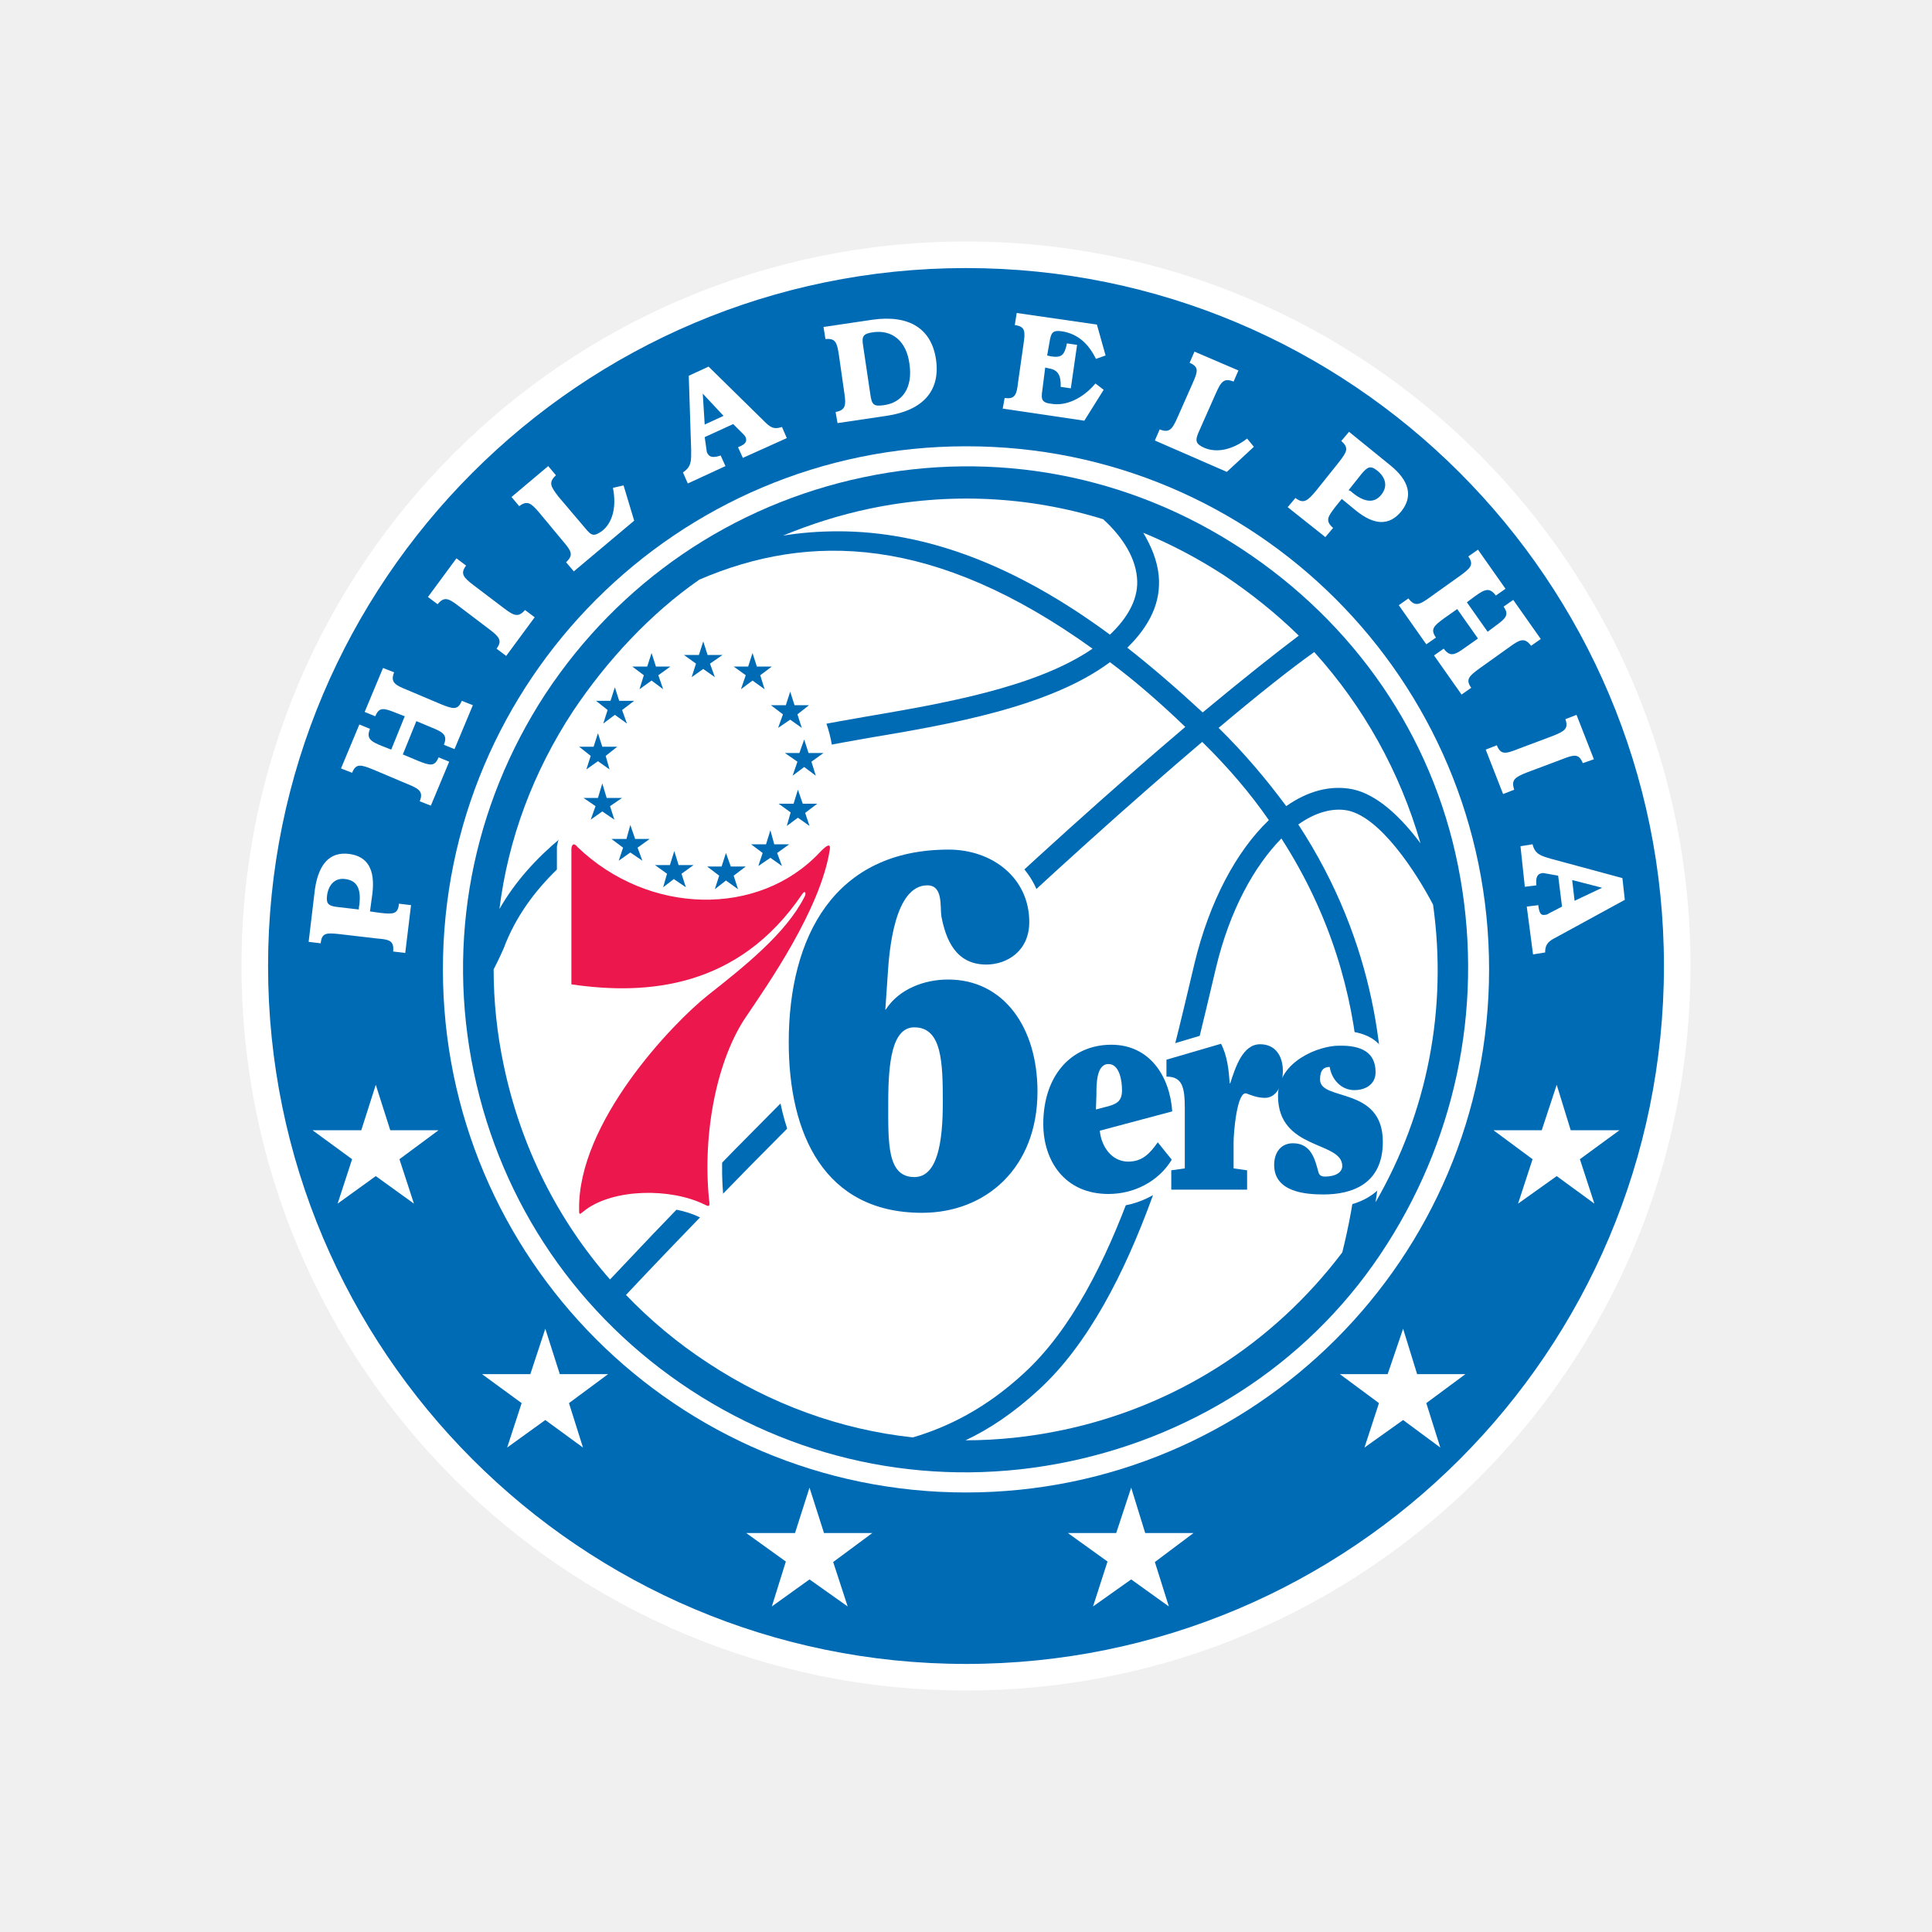
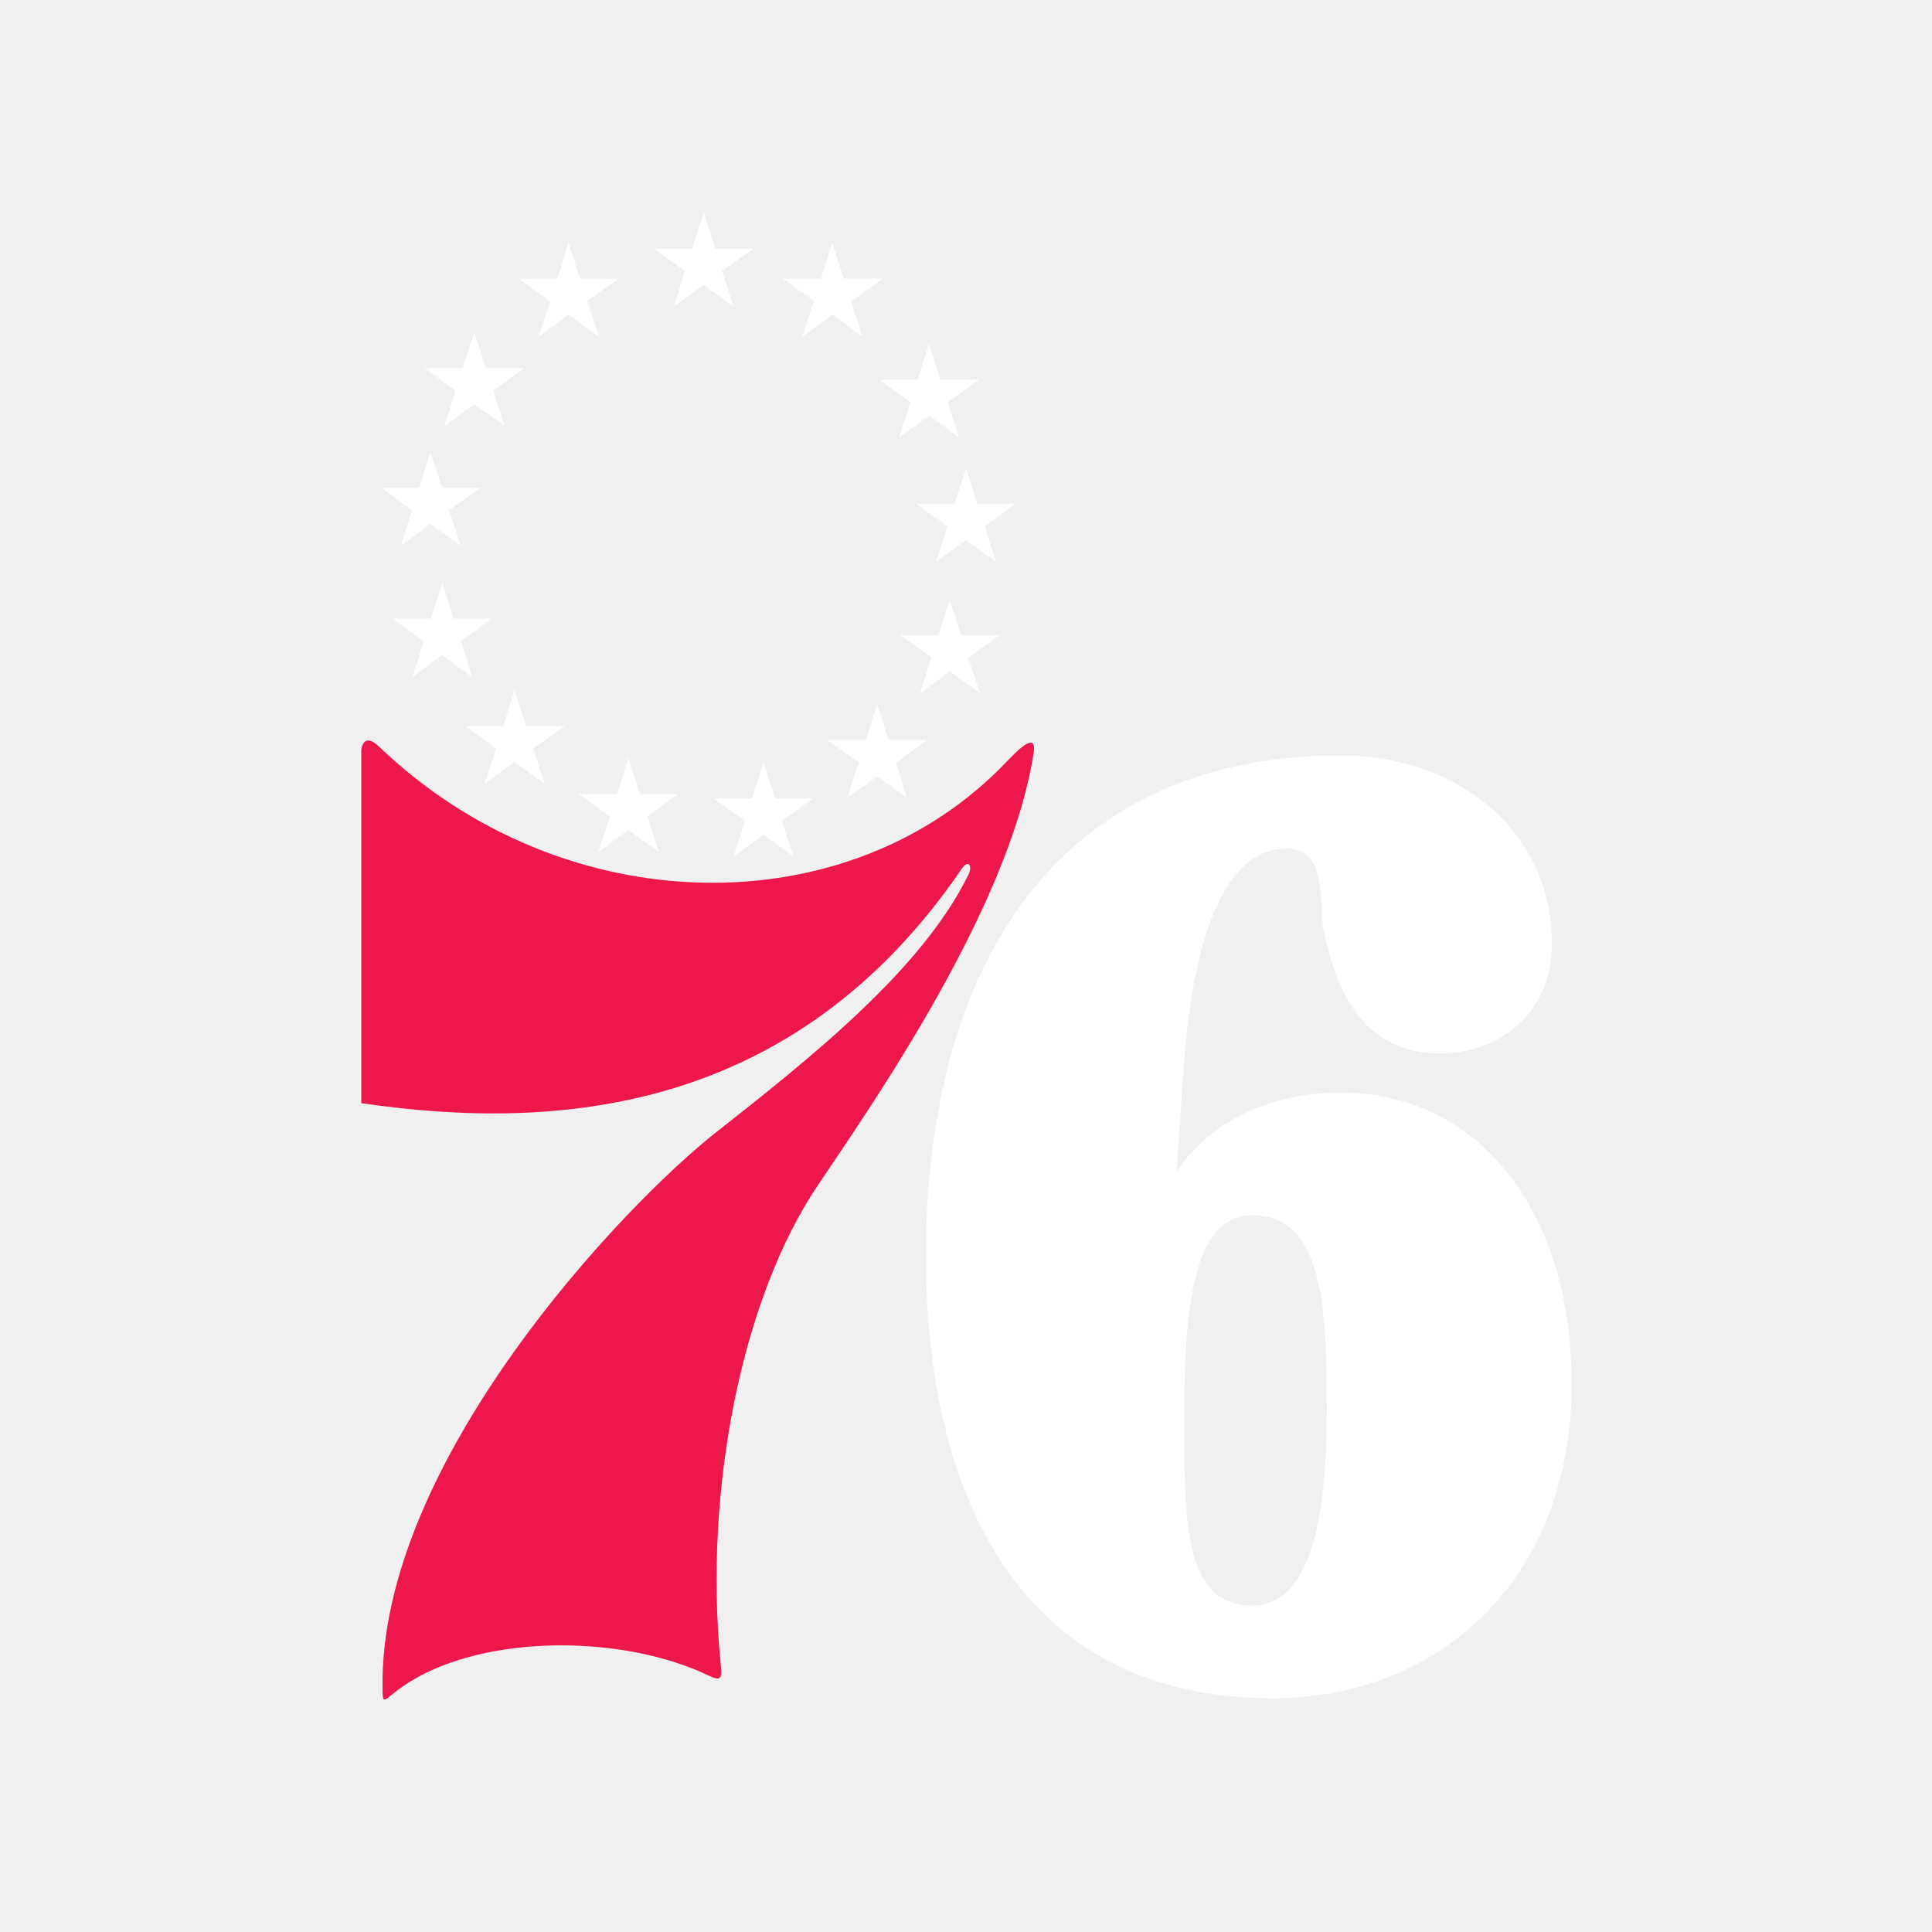
- <svg xmlns="http://www.w3.org/2000/svg" version="1.1" id="Layer_1" x="0px" y="0px" viewBox="0 0 400 400" style="enable-background:new 0 0 400 400;" xml:space="preserve">
-   <style type="text/css">
- 	.st0{fill:#FFFFFF;}
- 	.st1{fill:#006BB5;}
- 	.st2{fill:#EC174C;}
- </style>
-   <g>
-     <path class="st0" d="M350,200c0,82.9-67.1,150-150,150S50,282.9,50,200S117.1,50,200,50S350,117.1,350,200" />
-     <path class="st1" d="M344.5,200c0,79.8-64.7,144.5-144.5,144.5c-79.8,0-144.5-64.8-144.5-144.5S120.2,55.5,200,55.5   S344.5,120.2,344.5,200" />
-     <g>
-       <polygon class="st0" points="77.8,224.6 80.8,234 90.8,234 82.7,240 85.7,249.2 77.8,243.5 69.9,249.2 72.9,240 64.7,234     74.8,234   " />
-       <polygon class="st0" points="322.3,224.6 325.2,234 335.3,234 327.1,240 330.1,249.2 322.3,243.5 314.3,249.2 317.3,240     309.2,234 319.2,234   " />
-       <polygon class="st0" points="112.9,275.1 115.9,284.5 125.9,284.5 117.8,290.5 120.7,299.7 112.9,294 105,299.7 108,290.5     99.8,284.5 109.8,284.5   " />
-       <polygon class="st0" points="290.5,275.1 293.4,284.5 303.4,284.5 295.3,290.5 298.2,299.7 290.5,294 282.5,299.7 285.5,290.5     277.4,284.5 287.3,284.5   " />
-       <polygon class="st0" points="167.6,308 170.6,317.4 180.6,317.4 172.5,323.4 175.5,332.6 167.6,327 159.8,332.6 162.7,323.3     154.5,317.4 164.6,317.4   " />
-       <polygon class="st0" points="234.2,308 237.1,317.4 247.1,317.4 239.1,323.4 242,332.6 234.2,327 226.3,332.6 229.3,323.3     221.1,317.4 231.1,317.4   " />
-     </g>
-     <path class="st0" d="M308.3,200.7c0,59.8-48.5,108.3-108.3,108.3S91.7,260.5,91.7,200.7S140.2,92.4,200,92.4   C259.8,92.3,308.3,140.8,308.3,200.7" />
-     <path class="st1" d="M98.1,222c5.7,27.3,21.7,50.6,44.9,65.8s51,20.5,78.3,14.8c27.2-5.7,50.9-21.5,65.8-44.9   c14.9-23.3,20.2-51.1,14.8-78.3c-5.4-27.3-21.6-50.5-44.9-65.8s-51.1-20.5-78.2-14.8c-27.2,5.7-50.6,21.7-65.9,44.9   C97.7,167,92.4,194.8,98.1,222" />
-     <g>
-       <path class="st0" d="M235.4,119.6c0.4,4-1.6,8-5.6,11.8C210.3,117,191.7,110,173.5,110c-3.9,0-7.8,0.3-11.4,0.9    c5.8-2.4,11.8-4.3,18-5.6c16.3-3.4,32.8-2.6,48.3,2.2C231.7,110.5,235,114.8,235.4,119.6" />
-       <path class="st0" d="M215.1,287.7c20.5-18.8,30-59.2,35.7-83.3l0.9-3.8c2.9-12.3,8.1-21.4,13.6-27c20.6,32,17.8,65,12.6,85.7    c-14.3,18.9-34.6,31.9-58,36.8c-6.7,1.4-13.4,2.1-20,2.1C204.8,295.9,209.9,292.5,215.1,287.7" />
-       <path class="st0" d="M252.3,150.7c8.3-7,15-12.3,19.8-15.7c10.2,11.3,17.7,24.7,22,39.6c-3.8-5.1-8.8-10.1-14.1-11.2    c-4.6-0.9-9.3,0.4-13.7,3.5C262.3,161.5,257.7,156,252.3,150.7" />
-       <path class="st0" d="M104.3,196.3c9.5-25.4,44.2-35.9,57.3-39.7l0.5-0.2c4.3-1.3,10.4-2.3,17.6-3.6c16.8-2.8,37.6-6.4,50.1-15.7    c5.1,3.8,10.3,8.3,15.6,13.4c-28.4,24.1-72.3,64.6-119.1,114.4c-10.9-12.4-18.5-27.6-22-44.3c-1.4-6.6-2.1-13.3-2.1-19.9    C103.5,198.2,104.3,196.3,104.3,196.3" />
-       <path class="st0" d="M249,147.5c-5.3-4.9-10.5-9.4-15.6-13.4c4.8-4.7,7-9.6,6.5-14.9c-0.3-3.2-1.6-6.2-3.2-8.9    c5.8,2.4,11.3,5.3,16.7,8.8c5.7,3.8,10.9,8,15.5,12.5C264,135.3,257.3,140.6,249,147.5" />
-       <path class="st0" d="M226.2,134.3c-11.8,8.1-31.3,11.4-47.1,14.1c-7.3,1.3-13.5,2.3-18.1,3.7l-0.5,0.2    c-12.5,3.8-44.1,13.2-57.1,35.9c1.8-14.5,7-28.4,15.2-40.9c7-10.5,16.1-20.3,26.2-27.3C167.6,110.2,193.5,110.8,226.2,134.3" />
-       <path class="st0" d="M279,167.8c6.8,1.4,14.2,12.8,17.7,19.5c3,21.4-1.1,42.9-11.9,61.6c0.5-3.3,0.9-6.8,1.2-10.4    c1.4-18.3-1.1-43.2-17.2-67.8C272.3,168.2,275.9,167.2,279,167.8" />
-     </g>
-     <path class="st0" d="M248.9,153.6c5.4,5.3,10,10.7,13.8,16.2c-6.7,6.4-12.3,16.8-15.4,29.7l-0.9,3.8c-5.6,23.6-14.9,63.2-34.4,81   c-8,7.4-15.9,11.2-23,13.3c-15-1.6-29.5-6.9-42.4-15.4c-6.3-4.1-12-8.9-17-14.1C176.9,217.9,220.9,177.4,248.9,153.6" />
-     <path class="st0" d="M226.9,229.6l2.7-0.7c1.6-0.5,2.7-1,2.7-3.3c0-1.9-0.5-5.4-2.8-5.4c-2.5,0-2.5,4.1-2.5,6.4L226.9,229.6   L226.9,229.6z" />
-     <path class="st0" d="M195.2,228.2c0-8.3-0.3-15.5-5.9-15.5c-4.6,0-5.4,7.2-5.4,15.5c0,8.3-0.3,15.5,5.4,15.5   C194.1,243.7,195.2,236.5,195.2,228.2" />
-     <path class="st0" d="M226.9,229.6l2.7-0.7c1.6-0.5,2.7-1,2.7-3.3c0-1.9-0.5-5.4-2.8-5.4c-2.5,0-2.5,4.1-2.5,6.4L226.9,229.6   L226.9,229.6z" />
-     <path class="st0" d="M183.2,209.1L183.2,209.1L183.2,209.1c2.8-4.2,8-6.2,13-6.2c11.4,0,18.5,9.9,18.5,23.1   c0,15.7-10.7,25.1-23.9,25.1c-20.3,0-27.6-16.4-27.6-35.3c0-21.9,9.5-39.9,33.1-39.9c9.2,0,16.7,5.9,16.7,15c0,5.9-4.6,8.8-8.9,8.8   c-6.4,0-8.4-5.3-9.3-10c-0.4-2,0.4-6.4-2.9-6.4c-6.9,0-8,13.4-8.2,18.4L183.2,209.1z" />
-     <path class="st0" d="M195.2,228.2c0-8.3-0.3-15.5-5.9-15.5c-4.6,0-5.4,7.2-5.4,15.5c0,8.3-0.3,15.5,5.4,15.5   C194.1,243.7,195.2,236.5,195.2,228.2" />
-     <g>
-       <path class="st0" d="M72.3,176.8c3.8,0.5,5.4,3.2,4.8,8.2l-0.5,3.7l2.1,0.3c2.7,0.3,3.7,0.3,3.9-1.9l2.5,0.3l-1.2,9.9l-2.5-0.3    c0.2-2.2-0.7-2.5-3.4-2.7l-7.7-0.9c-2.7-0.3-3.7-0.3-3.9,1.9l-2.5-0.3l1.3-10.9C66,178.7,68.4,176.3,72.3,176.8z M74.4,187.3    c0.4-3.3-0.5-5-2.9-5.3c-2-0.3-3.5,1-3.8,3.5c-0.2,1.7,0.4,2.1,2.3,2.3l4.3,0.5C74.3,187.9,74.3,187.7,74.4,187.3z" />
-       <path class="st0" d="M86.9,165.9c0.8-2-0.1-2.6-2.6-3.6l-7.1-3c-2.5-1-3.5-1.3-4.3,0.7l-2.3-0.9l3.8-9.1l2.2,0.9    c-0.8,2,0.1,2.6,2.6,3.6l1.8,0.7l2.8-6.9l-1.8-0.7c-2.5-1-3.5-1.3-4.3,0.7l-2.2-0.9l3.8-9.1l2.3,0.9c-0.8,2,0.1,2.6,2.6,3.6l7.1,3    c2.5,1,3.5,1.3,4.3-0.7l2.3,0.9l-3.8,9.1l-2.2-0.9c0.8-2-0.1-2.6-2.6-3.6l-3.1-1.3l-2.8,6.9l3.1,1.3c2.5,1,3.5,1.3,4.3-0.7    l2.2,0.9l-3.8,9.1L86.9,165.9z" />
-       <path class="st0" d="M96.5,117.1c-1.3,1.7-0.5,2.5,1.6,4.1l6.2,4.7c2.1,1.6,3,2,4.4,0.4l2,1.5l-5.9,8l-2-1.5    c1.3-1.7,0.5-2.5-1.6-4.1l-6.2-4.7c-2.1-1.6-3-2.1-4.4-0.4l-2-1.5l5.9-8L96.5,117.1z" />
-       <path class="st0" d="M118.8,118.3l-1.6-1.9c1.6-1.5,1.1-2.3-0.6-4.3l-4.9-5.9c-1.7-2-2.5-2.7-4.2-1.4l-1.6-1.9l7.6-6.4l1.6,1.9    c-1.6,1.5-1.1,2.3,0.5,4.4l5.6,6.6c1.3,1.6,1.8,1.7,3.5,0.5c2.1-1.7,3-4.9,2.2-8.9l2.2-0.5l2.2,7.3L118.8,118.3z" />
-       <path class="st0" d="M142.4,100.1l-1-2.3c1.8-1.2,1.7-2.4,1.7-4.6l-0.5-15.4l4.1-1.9l11.4,11.2c1.3,1.3,2,1.9,3.8,1.3l1,2.3    l-9.1,4.1l-1-2.2c0.1,0,0.1-0.1,0.2-0.1c1.3-0.5,1.7-1.1,1.4-1.9c-0.1-0.3-0.3-0.5-0.5-0.7l-2.1-2.1l-5.9,2.7l0.4,2.8    c0,0.2,0.1,0.5,0.2,0.6c0.4,0.8,1.3,0.9,2.7,0.4l1,2.2L142.4,100.1z M149.8,86.1l-4.3-4.6l0.4,6.4L149.8,86.1z" />
-       <path class="st0" d="M173,85.3c2.1-0.4,2.2-1.4,1.8-4l-1.1-7.7c-0.4-2.7-0.7-3.6-2.8-3.4l-0.4-2.5l10.1-1.5    c7.7-1.1,12.3,1.9,13.2,8.3c0.9,6.4-2.7,10.5-10.3,11.6l-10.1,1.5L173,85.3z M180.2,81.7c0.3,2,0.6,2.5,2.7,2.2    c4-0.5,6.1-3.7,5.4-8.5c-0.6-4.8-3.6-7.2-7.6-6.6c-2.1,0.3-2.3,0.9-2,2.8L180.2,81.7z" />
-       <path class="st0" d="M208,82.4c2.2,0.3,2.5-0.7,2.8-3.4l1.1-7.7c0.4-2.7,0.4-3.7-1.8-4l0.4-2.5l16.6,2.4l1.8,6.4l-2,0.7    c-1.6-3.3-3.9-5.2-7-5.7c-2-0.3-2.3,0.3-2.6,2.2l-0.5,2.8l0.9,0.2c2.1,0.3,2.7-0.3,3.2-2.7l2.1,0.3l-1.3,9l-2.1-0.3    c0.1-2.4-0.6-3.5-2.3-3.8l-0.9-0.2l-0.6,4.7c-0.3,1.9-0.1,2.6,1.9,2.8c2.9,0.5,6.4-1,9.1-4.2l1.7,1.3l-4,6.4l-16.9-2.5L208,82.4z" />
-       <path class="st0" d="M239.1,91.2l1-2.3c2,0.8,2.6,0,3.7-2.5l3.1-7c1.1-2.5,1.4-3.4-0.6-4.3l1-2.3l9.1,3.9l-1,2.3    c-2-0.8-2.6,0-3.7,2.5l-3.5,7.9c-0.8,1.8-0.7,2.5,1.1,3.3c2.5,1.1,5.8,0.5,8.9-1.9l1.4,1.7l-5.6,5.2L239.1,91.2z" />
-       <path class="st0" d="M290.1,105.9c-2.5,3-5.6,2.9-9.5-0.3l-2.8-2.3l-1.3,1.6c-1.6,2.1-2.2,2.9-0.5,4.4l-1.6,1.9l-7.8-6.2l1.6-1.9    c1.7,1.3,2.5,0.6,4.2-1.4l4.8-6c1.6-2.1,2.2-2.9,0.5-4.4l1.6-1.9l8.5,6.9C291.8,99.5,292.6,102.8,290.1,105.9z M280,102    c2.6,2.1,4.6,2.2,6,0.4c1.3-1.6,1-3.5-0.9-5c-1.4-1.1-2-0.7-3.2,0.7l-2.7,3.4C279.6,101.6,279.8,101.8,280,102z" />
-       <path class="st0" d="M291.6,123.9c1.3,1.7,2.2,1.4,4.4-0.2l6.3-4.5c2.2-1.6,2.9-2.3,1.7-4l2-1.4l5.7,8.1l-2,1.4    c-1.3-1.7-2.2-1.4-4.4,0.2l-1.6,1.2l4.3,6.1l1.6-1.2c2.2-1.6,2.9-2.3,1.7-4l2-1.4l5.7,8.1l-2,1.4c-1.3-1.7-2.2-1.4-4.4,0.2    l-6.3,4.5c-2.2,1.6-2.9,2.3-1.7,4l-2,1.4l-5.7-8.1l2-1.4c1.3,1.7,2.2,1.4,4.4-0.2l2.7-1.9l-4.3-6.1l-2.7,1.9    c-2.2,1.6-2.9,2.3-1.7,4l-2,1.4l-5.7-8.1L291.6,123.9z" />
-       <path class="st0" d="M327.7,158c-0.8-2-1.8-1.8-4.3-0.8l-7.2,2.7c-2.5,1-3.4,1.5-2.7,3.6l-2.3,0.9l-3.6-9.2l2.3-0.9    c0.8,2,1.8,1.8,4.3,0.8l7.2-2.7c2.5-1,3.4-1.5,2.7-3.5l2.3-0.9l3.6,9.2L327.7,158z" />
-       <path class="st0" d="M314.8,175.2l2.5-0.4c0.5,2.1,1.8,2.4,3.8,3l14.8,4l0.5,4.5l-14.1,7.7c-1.6,0.8-2.4,1.4-2.4,3.2l-2.5,0.4    l-1.3-9.9l2.4-0.3c0,0.1,0,0.2,0,0.2c0.2,1.4,0.5,2,1.4,1.8c0.3,0,0.5-0.1,0.8-0.3l2.7-1.4l-0.8-6.4l-2.8-0.5    c-0.2,0-0.5-0.1-0.6,0c-0.9,0.1-1.3,0.9-1.1,2.5l-2.4,0.3L314.8,175.2z M326,186.5l5.7-2.7l-6.2-1.6L326,186.5z" />
-     </g>
-     <g>
-       <g>
-         <path class="st0" d="M260.8,213.4c-2.3,0-3.9,1-5.2,2.4c-0.1-0.3-0.3-0.6-0.5-0.9l-1.1-2.1l-15.5,4.6v8.5h2.8c0.3,0,0.5,0,0.5,0     c0.1,0.3,0.4,1,0.4,3.7v9.9l-2.8,0.4v9.3h21.6v-9.3l-2.8-0.4v-2.9c0-1.6,0.4-4.8,0.8-6.7c0.8,0.3,1.7,0.5,2.8,0.5     c3.8,0,6.6-3.5,6.6-8.4C268.4,216.7,265.4,213.4,260.8,213.4z" />
-         <path class="st0" d="M287.9,223.3c-0.2-0.7-0.3-1-0.3-1.4c0-2.6-1-8.5-10.4-8.5c-5.2,0-15.5,4-15.5,13.4c0,3.5,1,5.9,2.5,7.9     c-2,1.2-3.3,3.6-3.3,6.4c0,3.4,1.6,9,13,9c9.7,0,15.2-5,15.2-13.7C289.1,227.9,288.4,225.2,287.9,223.3z" />
-         <path class="st0" d="M173.9,173.2c-0.5-0.6-1.5-1.1-2.4-1.1c-1.5,0-2.6,0.9-3.9,2.4c-4.6,4.8-10.8,7.4-18,7.4     c-9.4,0-19.3-4.3-27.2-11.9c-0.6-0.6-1.5-0.9-2.3-0.9c-3.8,0-4.8,6.1-4.8,6.2v30.9l2.5,0.4c9.3,1.4,17.4,1.1,24.7-0.9     c-7.9,7-25.7,26.3-25.4,44.7c0,3.4,2.1,3.8,3,3.8c1.1,0,1.8-0.6,2.4-1c0.1-0.1,0.3-0.3,0.5-0.4c2.6-1.9,6.7-2.9,11.3-2.9     c3.8,0,7.7,0.7,10.5,2.1c0.5,0.3,1.2,0.5,1.9,0.5c0.9,0,1.7-0.4,2.3-1c1-1.1,0.9-2.5,0.8-3.4c-1.3-13.4,1.6-27.9,7.3-36.3     l0.8-1.3c4.8-7.1,14.9-22,16.7-34.3C174.8,175,174.7,173.9,173.9,173.2z" />
-         <path class="st0" d="M245.6,232.2l-0.2-2.4c-0.1-1.6-0.4-3-0.6-4.4l-0.1-2.7l-0.5,0.7c-2.3-6.3-7.6-10.2-14.3-10.2     c-10,0-17,7.9-17,19.2c0,8.7,5.1,17.5,16.5,17.5c6.5,0,12.4-3.3,15.5-8.5l0.5-0.7l-0.4-8.4L245.6,232.2z M233.6,237.6     c-1.1,0-1.8-0.7-2.3-1.6l5.6-1.5C235.2,236.5,234,237.5,233.6,237.6z" />
-         <path class="st0" d="M208.5,204.8c-0.5-0.8-1.2-1.7-1.7-2.5c4.9-1,9.2-4.8,9.2-11.3c0-10.2-8.4-17.9-19.7-17.9     c-22.5,0-35.9,16-35.9,42.7c0,24.2,11.2,38.1,30.5,38.1c15.7,0,26.7-11.5,26.7-28C217.6,217.8,212.1,210.1,208.5,204.8z" />
-       </g>
-       <g>
-         <path class="st1" d="M233.6,240.5c-3.5,0-5.6-3.2-5.9-6.4l15-4c-0.5-7.3-4.7-13.8-12.6-13.8c-8.5,0-14.1,6.6-14.1,16.4     c0,7.6,4.4,14.5,13.5,14.5c5.2,0,10.3-2.5,13.1-7.1l-2.9-3.6C238.1,238.8,236.5,240.5,233.6,240.5z M227,226.7     c0-2.3,0-6.4,2.5-6.4c2.3,0,2.8,3.5,2.8,5.4c0,2.3-1.1,2.8-2.7,3.3l-2.7,0.7L227,226.7L227,226.7z" />
-         <path class="st1" d="M258.3,246.3h-15.8v-4l2.8-0.4v-12.4c0-4.4-0.5-6.6-3.8-6.6v-3.5l11.3-3.3c1.3,2.5,1.6,5.4,1.8,8.2h0.1     c1.1-3.4,2.6-8.1,6.2-8.1c3.2,0,4.7,2.5,4.7,5.5c0,3.1-1.4,5.6-3.7,5.6c-1.6,0-3-0.6-3.8-0.9c-2-0.7-2.7,8.2-2.7,10.1v5.4     l2.8,0.4V246.3L258.3,246.3z" />
-         <path class="st1" d="M284.8,222c0,2.5-2.1,3.7-4.4,3.7c-2.7,0-4.7-2.2-5.1-4.8c-1.2,0-2,0.6-2,2.6c0,4.6,13,1.3,13,12.9     c0,8.7-6.3,10.9-12.3,10.9c-3.7,0-10.2-0.5-10.2-6.1c0-2.6,1.4-4.5,3.9-4.5c3.9,0,4.6,3.6,5.3,6.1c0.2,0.6,0.7,0.8,1.3,0.8     c2.1,0,3.6-0.8,3.6-2.2c0-5.2-13.3-3.2-13.3-14.5c0-7.2,8.5-10.4,12.6-10.4C281.9,216.4,284.8,217.9,284.8,222" />
-         <path class="st1" d="M196.3,202.8c-5,0-10.2,2-12.9,6.2h-0.1h-0.1h0.1l0.5-7.3c0.3-4.9,1.4-18.4,8.2-18.4c3.3,0,2.6,4.4,2.9,6.4     c0.9,4.7,2.9,10,9.3,10c4.3,0,8.9-2.8,8.9-8.8c0-9.1-7.6-15-16.7-15c-23.6,0-33.1,18-33.1,39.9c0,18.9,7.3,35.3,27.6,35.3     c13.2,0,23.9-9.3,23.9-25.1C214.8,212.7,207.8,202.8,196.3,202.8z M189.3,243.7c-5.7,0-5.4-7.2-5.4-15.5c0-8.3,0.8-15.5,5.4-15.5     c5.7,0,5.9,7.2,5.9,15.5S194.1,243.7,189.3,243.7z" />
-         <path class="st2" d="M118.3,175.7v28.1c15.7,2.3,34.6,0.8,47.8-18.7c0.5-0.8,0.9-0.3,0.5,0.5c-3.8,7.6-12.5,14.5-20.1,20.5     c-7.3,5.8-26.9,26.3-26.6,44.3c0,1.4,0.1,1,1.3,0.1c5.9-4.4,17.6-4.6,24.7-1.1c1,0.5,1.1,0.4,0.9-1c-1.4-14,1.7-29.3,7.8-38.1     c4.1-6.1,15.3-22,17.2-34.4c0.2-1.3-0.5-1.1-2.1,0.6c-12.6,13.4-35.4,13-50.1-1.1C118.8,174.4,118.4,174.8,118.3,175.7" />
-       </g>
-     </g>
-     <g>
-       <ellipse class="st0" cx="145.6" cy="158.7" rx="27" ry="27" />
-       <g>
-         <polygon class="st1" points="145.6,132.8 146.5,135.6 149.6,135.6 147,137.4 148,140.2 145.6,138.5 143.2,140.2 144.1,137.4      141.6,135.6 144.7,135.6    " />
-         <polygon class="st1" points="163.6,143.2 164.5,146 167.5,146 165.1,147.9 166,150.7 163.6,149 161.1,150.7 162.1,147.9      159.6,146 162.7,146    " />
-         <polygon class="st1" points="155.8,135.2 156.7,138 159.8,138 157.4,139.8 158.3,142.7 155.8,140.9 153.4,142.7 154.4,139.8      151.9,138 154.9,138    " />
-         <polygon class="st1" points="166.5,153.1 167.4,155.9 170.5,155.9 168,157.7 168.9,160.6 166.5,158.8 164.1,160.6 165.1,157.7      162.5,155.9 165.5,155.9    " />
-         <polygon class="st1" points="165.2,163.5 166.2,166.4 169.2,166.4 166.7,168.3 167.6,171 165.2,169.3 162.9,171 163.7,168.2      161.2,166.4 164.3,166.4    " />
-         <polygon class="st1" points="159.5,171.9 160.3,174.8 163.4,174.8 160.9,176.6 161.9,179.3 159.5,177.6 157,179.3 157.9,176.6      155.5,174.8 158.6,174.8    " />
-         <polygon class="st1" points="150.3,176.6 151.3,179.4 154.4,179.4 151.9,181.3 152.8,184.1 150.3,182.3 148,184.1 148.9,181.3      146.4,179.4 149.4,179.4    " />
-         <polygon class="st1" points="127.3,142.3 126.4,145.1 123.4,145.1 125.8,147 124.9,149.8 127.3,148 129.8,149.8 128.8,147      131.3,145.1 128.2,145.1    " />
-         <polygon class="st1" points="134.9,135.2 134,138 130.9,138 133.3,139.8 132.4,142.7 134.9,140.9 137.3,142.7 136.3,139.8      138.8,138 135.8,138    " />
-         <polygon class="st1" points="123.8,151.8 122.9,154.6 119.9,154.6 122.3,156.5 121.4,159.3 123.8,157.6 126.2,159.3 125.4,156.5      127.8,154.6 124.7,154.6    " />
-         <polygon class="st1" points="124.7,162.2 123.8,165.2 120.8,165.2 123.3,166.9 122.3,169.7 124.7,168 127.2,169.7 126.3,166.9      128.8,165.2 125.6,165.2    " />
-         <polygon class="st1" points="130.5,170.8 129.7,173.7 126.6,173.7 129,175.5 128.1,178.2 130.5,176.5 133,178.2 132,175.5      134.5,173.7 131.5,173.7    " />
-         <polygon class="st1" points="139.6,176.2 138.7,179.1 135.6,179.1 138.1,180.9 137.3,183.7 139.5,182 142,183.7 141.1,180.9      143.6,179.1 140.5,179.1    " />
-       </g>
-     </g>
-   </g>
+ <svg xmlns="http://www.w3.org/2000/svg" height="400.0" width="400.0">
+   <path d="M277.4,226.2c-13.1,0 -26.5,5.2 -33.6,16.2h-0.2h-0.3h0.3l1.3,-19c0.8,-12.8 3.7,-47.7 21.5,-47.7c8.6,0 6.6,11.4 7.6,16.5c2.4,12.1 7.6,25.9 24.2,25.9c11.3,0 23.1,-7.5 23.1,-22.7c0,-23.5 -19.7,-39 -43.6,-39c-61.3,0 -86,46.8 -86,103.5c0,49.2 19.1,91.7 71.8,91.7c34.2,0 61.9,-24.3 61.9,-65.2C325.4,251.9 307.1,226.2 277.4,226.2zM259.2,332.4c-14.6,0 -14,-18.8 -14,-40.4c0,-21.7 2.1,-40.4 14,-40.4c14.7,0 15.5,18.7 15.5,40.4C274.7,313.6 271.6,332.4 259.2,332.4z" fill="#ffffff" fill-opacity="1.0" />
+   <path d="M74.8,155.4v73c40.9,6 89.8,2 124.3,-48.5c1.4,-2.1 2.3,-0.6 1.4,1.2c-9.6,19.6 -32.5,37.8 -52.2,53.3c-19,14.9 -69.8,68.2 -69.1,115.1c0,3.6 0.2,2.6 3.3,0.3c15.4,-11.5 45.6,-11.8 64.2,-2.9c2.6,1.2 2.8,0.8 2.5,-2.5c-3.6,-36.4 4.6,-76.1 20.2,-99.1c10.7,-16 39.6,-57.1 44.6,-89.4c0.5,-3.3 -1.2,-2.8 -5.4,1.6c-32.7,34.6 -91.9,33.7 -130.1,-2.9C76.1,152.3 75,153.4 74.8,155.4" fill="#ed174c" fill-opacity="1.0" />
+   <path d="M145.7,44l2.4,7.5l7.9,0l-6.5,4.6l2.4,7.4l-6.2,-4.5l-6.2,4.5l2.3,-7.4l-6.4,-4.6l7.9,0z" fill="#ffffff" fill-opacity="1.0" />
+   <path d="M192.3,71.2l2.4,7.4l8,0l-6.5,4.7l2.4,7.3l-6.2,-4.5l-6.3,4.5l2.4,-7.3l-6.5,-4.7l8,0z" fill="#ffffff" fill-opacity="1.0" />
+   <path d="M172.3,50.2l2.4,7.5l8,0l-6.5,4.7l2.4,7.3l-6.2,-4.6l-6.3,4.6l2.4,-7.4l-6.4,-4.6l7.9,0z" fill="#ffffff" fill-opacity="1.0" />
+   <path d="M200,96.9l2.3,7.4l8,0l-6.4,4.7l2.3,7.3l-6.2,-4.5l-6.2,4.5l2.4,-7.3l-6.5,-4.7l7.9,0z" fill="#ffffff" fill-opacity="1.0" />
+   <path d="M196.6,124.1l2.4,7.4l7.9,0l-6.4,4.7l2.4,7.3l-6.3,-4.5l-6.1,4.5l2.3,-7.4l-6.4,-4.6l7.9,0z" fill="#ffffff" fill-opacity="1.0" />
+   <path d="M181.6,145.7l2.4,7.5l7.9,0l-6.4,4.7l2.3,7.3l-6.1,-4.5l-6.3,4.5l2.4,-7.3l-6.5,-4.7l8,0z" fill="#ffffff" fill-opacity="1.0" />
+   <path d="M158.1,157.9l2.4,7.4l7.8,0l-6.4,4.7l2.4,7.3l-6.2,-4.5l-6.2,4.5l2.3,-7.3l-6.4,-4.7l7.9,0z" fill="#ffffff" fill-opacity="1.0" />
+   <path d="M98.2,68.8l-2.4,7.4l-7.9,0l6.4,4.7l-2.3,7.3l6.2,-4.5l6.3,4.5l-2.4,-7.3l6.5,-4.7l-8,0z" fill="#ffffff" fill-opacity="1.0" />
+   <path d="M117.7,50.2l-2.3,7.5l-8,0l6.5,4.7l-2.4,7.3l6.2,-4.6l6.3,4.6l-2.4,-7.4l6.5,-4.6l-8,0z" fill="#ffffff" fill-opacity="1.0" />
+   <path d="M89.1,93.6l-2.3,7.4l-7.9,0l6.4,4.6l-2.3,7.4l6.1,-4.5l6.3,4.5l-2.4,-7.4l6.5,-4.6l-7.9,0z" fill="#ffffff" fill-opacity="1.0" />
+   <path d="M91.6,120.7l-2.4,7.4l-7.9,0l6.4,4.7l-2.3,7.4l6.1,-4.6l6.3,4.6l-2.4,-7.4l6.4,-4.7l-7.9,0z" fill="#ffffff" fill-opacity="1.0" />
+   <path d="M106.5,142.9l-2.3,7.4l-7.9,0l6.4,4.7l-2.4,7.3l6.2,-4.5l6.3,4.5l-2.4,-7.3l6.5,-4.7l-8,0z" fill="#ffffff" fill-opacity="1.0" />
+   <path d="M130.1,156.9l-2.3,7.5l-8,0l6.5,4.7l-2.4,7.3l6.2,-4.5l6.3,4.5l-2.4,-7.4l6.4,-4.6l-7.9,0z" fill="#ffffff" fill-opacity="1.0" />
</svg>
